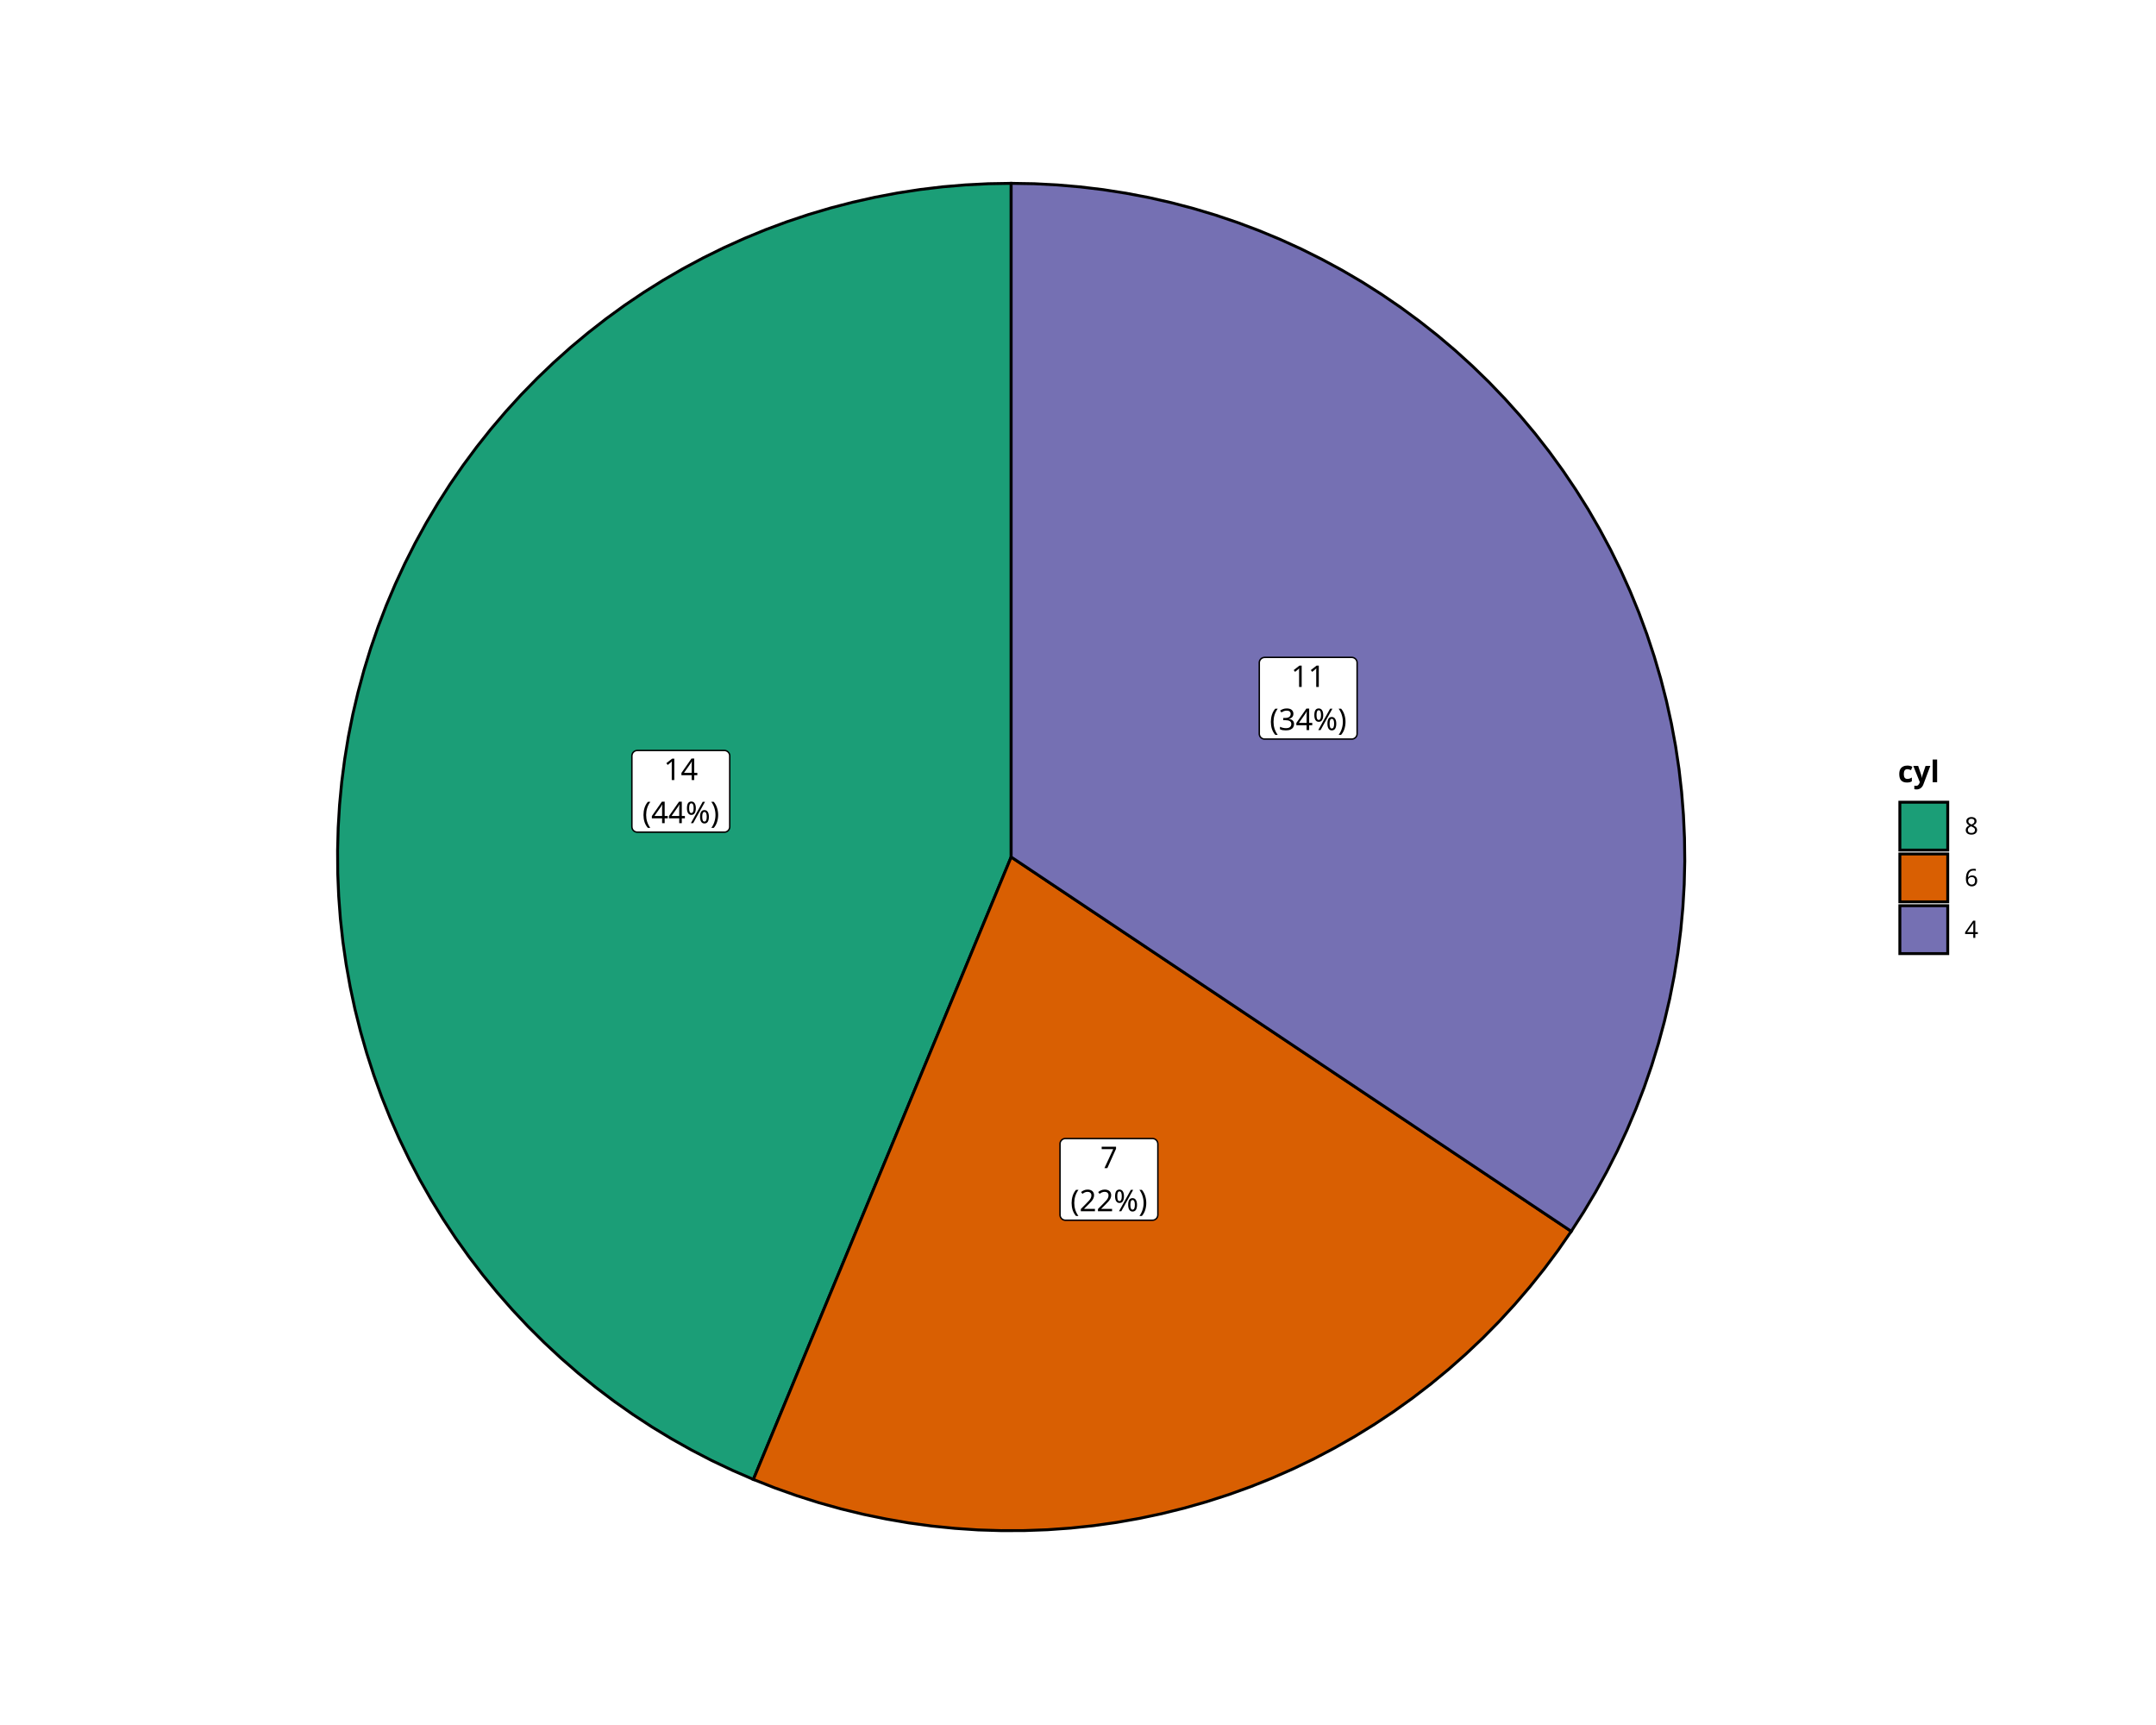
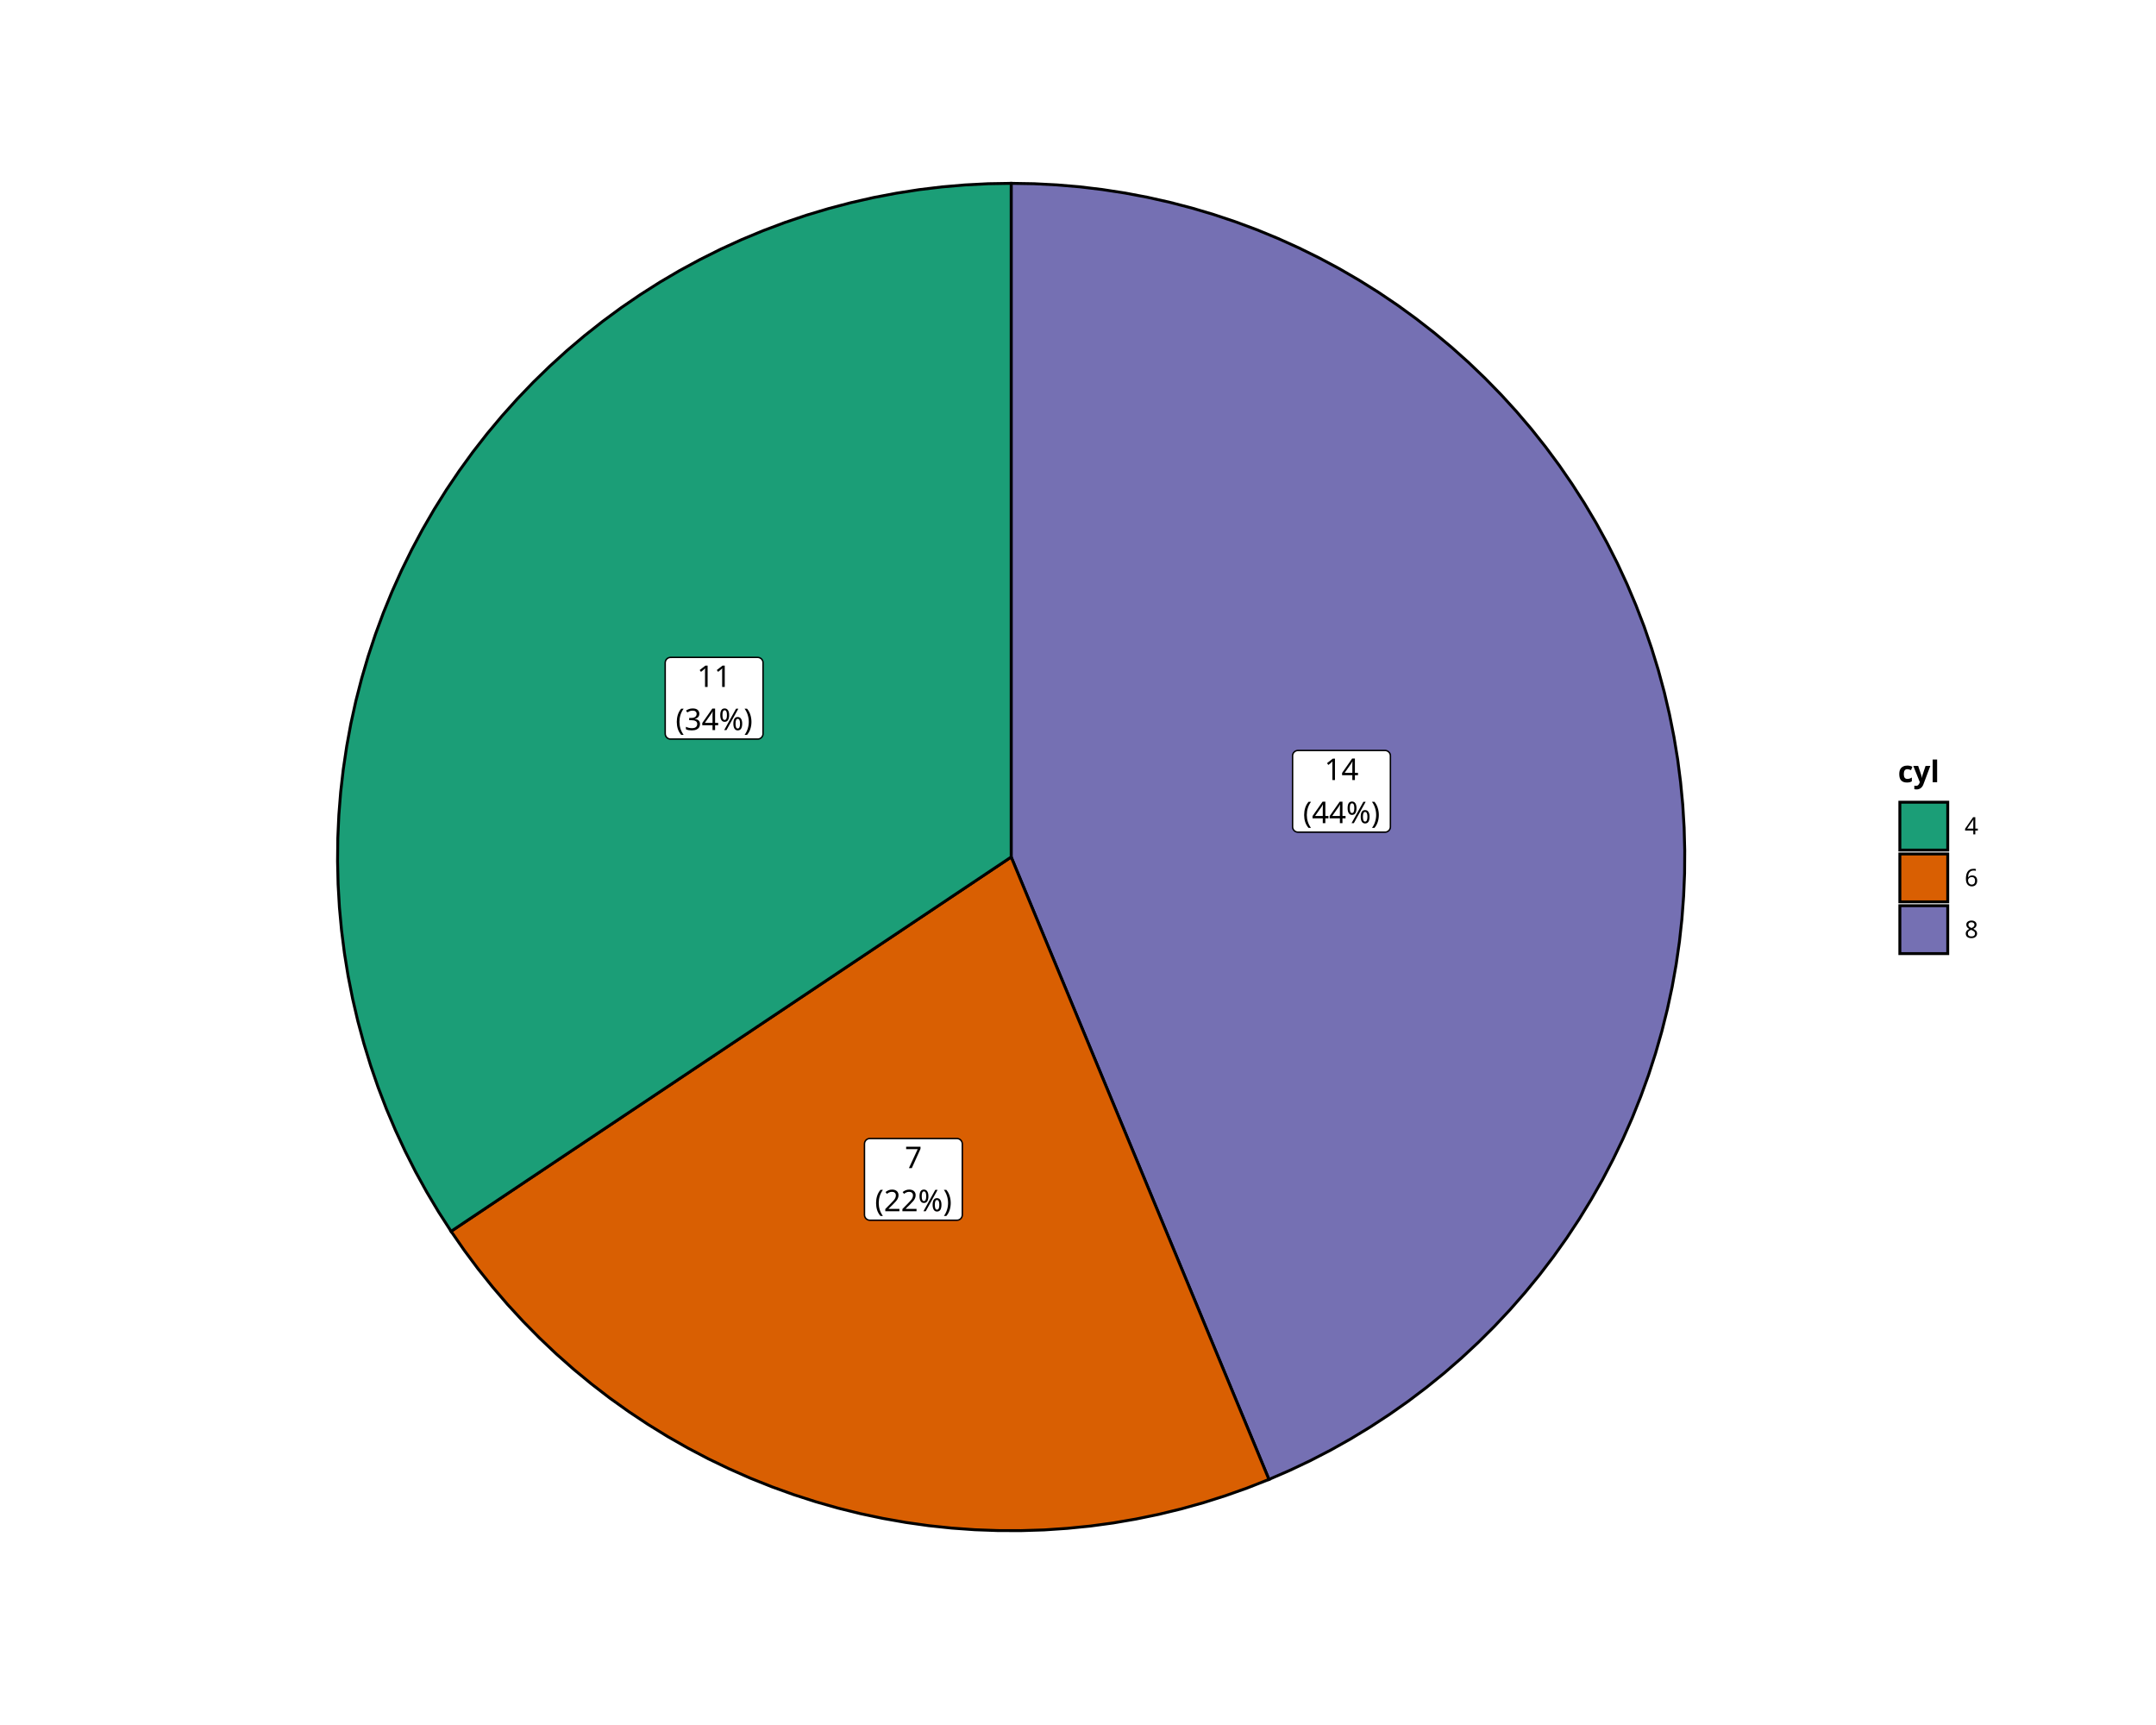
<svg xmlns="http://www.w3.org/2000/svg" class="svglite" data-engine-version="2.0" width="720.00pt" height="576.00pt" viewBox="0 0 720.00 576.00">
  <defs>
    <style type="text/css">
    .svglite line, .svglite polyline, .svglite polygon, .svglite path, .svglite rect, .svglite circle {
      fill: none;
      stroke: #000000;
      stroke-linecap: round;
      stroke-linejoin: round;
      stroke-miterlimit: 10.00;
    }
  </style>
  </defs>
  <rect width="100%" height="100%" style="stroke: none; fill: #FFFFFF;" />
  <defs>
    <clipPath id="cpMC4wMHw3MjAuMDB8MC4wMHw1NzYuMDA=">
      <rect x="0.00" y="0.00" width="720.00" height="576.00" />
    </clipPath>
  </defs>
  <g clip-path="url(#cpMC4wMHw3MjAuMDB8MC4wMHw1NzYuMDA=)">
</g>
  <defs>
    <clipPath id="cpNDkuNTF8NjcwLjQ5fDAuMDB8NTc2LjAw">
      <rect x="49.51" y="0.00" width="620.98" height="576.00" />
    </clipPath>
  </defs>
  <g clip-path="url(#cpNDkuNTF8NjcwLjQ5fDAuMDB8NTc2LjAw)">
    <rect x="49.51" y="0.00" width="620.98" height="576.00" style="stroke-width: 0.97; stroke: #FFFFFF; fill: #FFFFFF;" />
  </g>
  <g clip-path="url(#cpMC4wMHw3MjAuMDB8MC4wMHw1NzYuMDA=)">
</g>
  <defs>
    <clipPath id="cpNTYuNDl8NjE4Ljg3fDQuOTh8NTY3LjM3">
      <rect x="56.49" y="4.98" width="562.38" height="562.38" />
    </clipPath>
  </defs>
  <g clip-path="url(#cpNTYuNDl8NjE4Ljg3fDQuOTh8NTY3LjM3)">
    <rect x="56.49" y="4.98" width="562.38" height="562.38" style="stroke-width: 0.97; stroke: none; fill: #FFFFFF;" />
-     <polygon points="337.68,286.17 337.68,278.42 337.68,270.66 337.68,262.90 337.68,255.15 337.68,247.39 337.68,239.63 337.68,231.87 337.68,224.12 337.68,216.36 337.68,208.60 337.68,200.85 337.68,193.09 337.68,185.33 337.68,177.58 337.68,169.82 337.68,162.06 337.68,154.30 337.68,146.55 337.68,138.79 337.68,131.03 337.68,123.28 337.68,115.52 337.68,107.76 337.68,100.00 337.68,92.25 337.68,84.49 337.68,76.73 337.68,68.98 337.68,61.22 330.05,61.35 322.42,61.74 314.81,62.38 307.23,63.29 299.69,64.45 292.19,65.87 284.74,67.54 277.35,69.46 270.03,71.63 262.79,74.05 255.64,76.71 248.58,79.62 241.62,82.76 234.77,86.14 228.05,89.74 221.44,93.58 214.98,97.63 208.65,101.90 202.47,106.39 196.45,111.08 190.59,115.97 184.90,121.06 179.38,126.34 174.05,131.80 168.91,137.44 163.96,143.25 159.21,149.23 154.67,155.36 150.33,161.65 146.22,168.08 142.32,174.64 138.65,181.34 135.21,188.15 132.00,195.08 129.02,202.11 126.29,209.23 123.80,216.45 121.56,223.75 119.57,231.12 117.82,238.55 116.33,246.04 115.10,253.57 114.12,261.14 113.40,268.74 112.94,276.36 112.74,283.99 112.79,291.63 113.11,299.25 113.68,306.87 114.51,314.45 115.60,322.01 116.94,329.52 118.54,336.99 120.39,344.40 122.49,351.73 124.84,359.00 127.43,366.18 130.27,373.27 133.34,380.25 136.65,387.13 140.19,393.90 143.96,400.53 147.95,407.04 152.16,413.41 156.59,419.63 161.22,425.70 166.06,431.60 171.09,437.34 176.32,442.91 181.73,448.29 187.32,453.49 193.08,458.50 199.01,463.30 205.10,467.91 211.34,472.30 217.73,476.48 224.26,480.44 230.92,484.18 237.69,487.69 244.59,490.96 251.59,494.00 254.56,486.84 257.53,479.67 260.50,472.50 263.47,465.34 266.43,458.17 269.40,451.00 272.37,443.84 275.34,436.67 278.31,429.50 281.28,422.34 284.25,415.17 287.21,408.00 290.18,400.84 293.15,393.67 296.12,386.51 299.09,379.34 302.06,372.17 305.02,365.01 307.99,357.84 310.96,350.67 313.93,343.51 316.90,336.34 319.87,329.17 322.84,322.01 325.80,314.84 328.77,307.67 331.74,300.51 334.71,293.34 337.68,286.17 " style="stroke-width: 0.97; stroke-linecap: butt; stroke-linejoin: miter; fill: #1B9E77;" />
-     <polygon points="337.68,286.17 334.71,293.34 331.74,300.51 328.77,307.67 325.80,314.84 322.84,322.01 319.87,329.17 316.90,336.34 313.93,343.51 310.96,350.67 307.99,357.84 305.02,365.01 302.06,372.17 299.09,379.34 296.12,386.51 293.15,393.67 290.18,400.84 287.21,408.00 284.25,415.17 281.28,422.34 278.31,429.50 275.34,436.67 272.37,443.84 269.40,451.00 266.43,458.17 263.47,465.34 260.50,472.50 257.53,479.67 254.56,486.84 251.59,494.00 258.78,496.84 266.07,499.42 273.44,501.76 280.88,503.84 288.39,505.66 295.96,507.22 303.58,508.53 311.24,509.57 318.93,510.34 326.64,510.86 334.37,511.10 342.09,511.08 349.82,510.80 357.53,510.25 365.21,509.44 372.87,508.36 380.48,507.02 388.04,505.42 395.54,503.56 402.98,501.44 410.34,499.07 417.61,496.45 424.78,493.58 431.86,490.46 438.82,487.11 445.66,483.51 452.38,479.69 458.96,475.63 465.40,471.35 471.68,466.86 477.81,462.15 483.77,457.23 489.56,452.11 495.18,446.79 500.60,441.29 505.83,435.60 510.87,429.73 515.70,423.70 520.32,417.50 524.72,411.15 518.27,406.84 511.82,402.53 505.37,398.22 498.92,393.91 492.47,389.60 486.02,385.29 479.57,380.98 473.12,376.67 466.67,372.36 460.22,368.06 453.77,363.75 447.32,359.44 440.87,355.13 434.42,350.82 427.97,346.51 421.52,342.20 415.07,337.89 408.63,333.58 402.18,329.27 395.73,324.96 389.28,320.65 382.83,316.34 376.38,312.03 369.93,307.72 363.48,303.41 357.03,299.10 350.58,294.79 344.13,290.48 337.68,286.17 " style="stroke-width: 0.97; stroke-linecap: butt; stroke-linejoin: miter; fill: #D95F02;" />
-     <polygon points="337.68,286.17 344.13,290.48 350.58,294.79 357.03,299.10 363.48,303.41 369.93,307.72 376.38,312.03 382.83,316.34 389.28,320.65 395.73,324.96 402.18,329.27 408.63,333.58 415.07,337.89 421.52,342.20 427.97,346.51 434.42,350.82 440.87,355.13 447.32,359.44 453.77,363.75 460.22,368.06 466.67,372.36 473.12,376.67 479.57,380.98 486.02,385.29 492.47,389.60 498.92,393.91 505.37,398.22 511.82,402.53 518.27,406.84 524.72,411.15 528.89,404.67 532.84,398.04 536.56,391.29 540.05,384.41 543.30,377.41 546.30,370.31 549.07,363.11 551.58,355.82 553.84,348.45 555.85,341.00 557.60,333.49 559.09,325.93 560.32,318.31 561.29,310.66 562.00,302.98 562.45,295.29 562.63,287.58 562.54,279.86 562.19,272.16 561.58,264.47 560.71,256.81 559.57,249.18 558.17,241.60 556.51,234.07 554.60,226.60 552.43,219.20 550.01,211.88 547.34,204.64 544.42,197.50 541.26,190.47 537.86,183.55 534.22,176.75 530.36,170.07 526.26,163.54 521.95,157.15 517.42,150.90 512.68,144.82 507.73,138.91 502.58,133.17 497.24,127.60 491.71,122.23 486.00,117.04 480.12,112.06 474.06,107.28 467.85,102.71 461.49,98.36 454.98,94.22 448.33,90.31 441.55,86.64 434.65,83.19 427.64,79.99 420.52,77.03 413.30,74.31 405.99,71.84 398.60,69.63 391.15,67.67 383.63,65.96 376.05,64.52 368.43,63.33 360.77,62.41 353.09,61.75 345.39,61.35 337.68,61.22 337.68,68.98 337.68,76.73 337.68,84.49 337.68,92.25 337.68,100.00 337.68,107.76 337.68,115.52 337.68,123.28 337.68,131.03 337.68,138.79 337.68,146.55 337.68,154.30 337.68,162.06 337.68,169.82 337.68,177.58 337.68,185.33 337.68,193.09 337.68,200.85 337.68,208.60 337.68,216.36 337.68,224.12 337.68,231.87 337.68,239.63 337.68,247.39 337.68,255.15 337.68,262.90 337.68,270.66 337.68,278.42 337.68,286.17 " style="stroke-width: 0.97; stroke-linecap: butt; stroke-linejoin: miter; fill: #7570B3;" />
-     <polygon points="212.82,277.87 241.90,277.87 241.83,277.87 242.12,277.86 242.40,277.80 242.67,277.70 242.92,277.55 243.15,277.37 243.34,277.15 243.49,276.91 243.61,276.64 243.68,276.36 243.70,276.07 243.70,276.07 243.70,252.39 243.70,252.39 243.68,252.10 243.61,251.82 243.49,251.55 243.34,251.31 243.15,251.09 242.92,250.91 242.67,250.76 242.40,250.66 242.12,250.60 241.90,250.59 212.82,250.59 213.04,250.60 212.75,250.59 212.46,250.63 212.19,250.71 211.92,250.83 211.69,250.99 211.48,251.20 211.30,251.43 211.17,251.68 211.08,251.96 211.03,252.24 211.02,252.39 211.02,276.07 211.03,275.93 211.03,276.22 211.08,276.50 211.17,276.78 211.30,277.03 211.48,277.26 211.69,277.47 211.92,277.63 212.19,277.75 212.46,277.83 212.75,277.87 " style="stroke-width: 0.48; fill: #FFFFFF;" />
-     <text x="227.36" y="260.47" text-anchor="middle" style="font-size: 10.00px; font-family: sans;" textLength="11.12px" lengthAdjust="spacingAndGlyphs">14</text>
-     <text x="227.36" y="274.87" text-anchor="middle" style="font-size: 10.00px; font-family: sans;" textLength="26.68px" lengthAdjust="spacingAndGlyphs">(44%)</text>
-     <polygon points="355.79,407.45 384.87,407.45 384.79,407.45 385.08,407.43 385.37,407.38 385.64,407.27 385.89,407.13 386.11,406.95 386.31,406.73 386.46,406.48 386.57,406.22 386.64,405.94 386.67,405.65 386.67,405.65 386.67,381.97 386.67,381.97 386.64,381.68 386.57,381.40 386.46,381.13 386.31,380.88 386.11,380.67 385.89,380.48 385.64,380.34 385.37,380.24 385.08,380.18 384.87,380.17 355.79,380.17 356.01,380.18 355.72,380.17 355.43,380.20 355.15,380.28 354.89,380.41 354.65,380.57 354.44,380.77 354.27,381.00 354.13,381.26 354.04,381.54 354.00,381.82 353.99,381.97 353.99,405.65 354.00,405.50 354.00,405.79 354.04,406.08 354.13,406.35 354.27,406.61 354.44,406.84 354.65,407.04 354.89,407.21 355.15,407.33 355.43,407.41 355.72,407.45 " style="stroke-width: 0.48; fill: #FFFFFF;" />
-     <text x="370.33" y="390.05" text-anchor="middle" style="font-size: 10.00px; font-family: sans;" textLength="5.56px" lengthAdjust="spacingAndGlyphs">7</text>
-     <text x="370.33" y="404.45" text-anchor="middle" style="font-size: 10.00px; font-family: sans;" textLength="26.68px" lengthAdjust="spacingAndGlyphs">(22%)</text>
-     <polygon points="422.34,246.79 451.41,246.79 451.34,246.79 451.63,246.78 451.91,246.72 452.18,246.62 452.43,246.47 452.66,246.29 452.85,246.07 453.01,245.83 453.12,245.56 453.19,245.28 453.21,244.99 453.21,244.99 453.21,221.31 453.21,221.31 453.19,221.02 453.12,220.74 453.01,220.47 452.85,220.23 452.66,220.01 452.43,219.83 452.18,219.68 451.91,219.58 451.63,219.52 451.41,219.51 422.34,219.51 422.55,219.52 422.26,219.51 421.98,219.55 421.70,219.63 421.44,219.75 421.20,219.92 420.99,220.12 420.81,220.35 420.68,220.61 420.59,220.88 420.54,221.17 420.54,221.31 420.54,244.99 420.54,244.85 420.54,245.14 420.59,245.42 420.68,245.70 420.81,245.96 420.99,246.19 421.20,246.39 421.44,246.55 421.70,246.68 421.98,246.76 422.26,246.79 " style="stroke-width: 0.48; fill: #FFFFFF;" />
-     <text x="436.87" y="229.39" text-anchor="middle" style="font-size: 10.00px; font-family: sans;" textLength="11.12px" lengthAdjust="spacingAndGlyphs">11</text>
-     <text x="436.87" y="243.79" text-anchor="middle" style="font-size: 10.00px; font-family: sans;" textLength="26.68px" lengthAdjust="spacingAndGlyphs">(34%)</text>
+     <polygon points="337.68,286.17 340.65,293.34 343.62,300.51 346.58,307.67 349.55,314.84 352.52,322.01 355.49,329.17 358.46,336.34 361.43,343.51 364.39,350.67 367.36,357.84 370.33,365.01 373.30,372.17 376.27,379.34 379.24,386.51 382.21,393.67 385.17,400.84 388.14,408.00 391.11,415.17 394.08,422.34 397.05,429.50 400.02,436.67 402.98,443.84 405.95,451.00 408.92,458.17 411.89,465.34 414.86,472.50 417.83,479.67 420.80,486.84 423.76,494.00 430.77,490.96 437.66,487.69 444.44,484.18 451.10,480.44 457.62,476.48 464.01,472.30 470.26,467.91 476.35,463.30 482.28,458.50 488.04,453.49 493.63,448.29 499.04,442.91 504.27,437.34 509.30,431.60 514.14,425.70 518.77,419.63 523.19,413.41 527.40,407.04 531.39,400.53 535.16,393.90 538.70,387.13 542.01,380.25 545.09,373.27 547.92,366.18 550.52,359.00 552.87,351.73 554.97,344.40 556.82,336.99 558.42,329.52 559.76,322.01 560.85,314.45 561.68,306.87 562.25,299.25 562.57,291.63 562.62,283.99 562.42,276.36 561.96,268.74 561.23,261.14 560.26,253.57 559.02,246.04 557.53,238.55 555.79,231.12 553.80,223.75 551.55,216.45 549.07,209.23 546.33,202.11 543.36,195.08 540.15,188.15 536.71,181.34 533.04,174.64 529.14,168.08 525.02,161.65 520.69,155.36 516.15,149.23 511.40,143.25 506.45,137.44 501.30,131.80 495.97,126.34 490.46,121.06 484.77,115.97 478.91,111.08 472.88,106.39 466.71,101.90 460.38,97.63 453.91,93.58 447.31,89.74 440.58,86.14 433.73,82.76 426.78,79.62 419.72,76.71 412.56,74.05 405.32,71.63 398.00,69.46 390.62,67.54 383.17,65.87 375.67,64.45 368.12,63.29 360.54,62.38 352.93,61.74 345.31,61.35 337.68,61.22 337.68,68.98 337.68,76.73 337.68,84.49 337.68,92.25 337.68,100.00 337.68,107.76 337.68,115.52 337.68,123.28 337.68,131.03 337.68,138.79 337.68,146.55 337.68,154.30 337.68,162.06 337.68,169.82 337.68,177.58 337.68,185.33 337.68,193.09 337.68,200.85 337.68,208.60 337.68,216.36 337.68,224.12 337.68,231.87 337.68,239.63 337.68,247.39 337.68,255.15 337.68,262.90 337.68,270.66 337.68,278.42 337.68,286.17 " style="stroke-width: 0.97; stroke-linecap: butt; stroke-linejoin: miter; fill: #7570B3;" />
+     <polygon points="337.68,286.17 331.23,290.48 324.78,294.79 318.33,299.10 311.88,303.41 305.43,307.72 298.98,312.03 292.53,316.34 286.08,320.65 279.63,324.96 273.18,329.27 266.73,333.58 260.28,337.89 253.83,342.20 247.38,346.51 240.93,350.82 234.48,355.13 228.03,359.44 221.58,363.75 215.13,368.06 208.68,372.36 202.23,376.67 195.78,380.98 189.33,385.29 182.88,389.60 176.43,393.91 169.99,398.22 163.54,402.53 157.09,406.84 150.64,411.15 155.04,417.50 159.66,423.70 164.49,429.73 169.52,435.60 174.76,441.29 180.18,446.79 185.79,452.11 191.58,457.23 197.55,462.15 203.67,466.86 209.96,471.35 216.40,475.63 222.98,479.69 229.69,483.51 236.54,487.11 243.50,490.46 250.57,493.58 257.75,496.45 265.02,499.07 272.38,501.44 279.81,503.56 287.31,505.42 294.88,507.02 302.49,508.36 310.14,509.44 317.83,510.25 325.54,510.80 333.26,511.08 340.99,511.10 348.72,510.86 356.43,510.34 364.12,509.57 371.78,508.53 379.40,507.22 386.97,505.66 394.48,503.84 401.92,501.76 409.29,499.42 416.57,496.84 423.76,494.00 420.80,486.84 417.83,479.67 414.86,472.50 411.89,465.34 408.92,458.17 405.95,451.00 402.98,443.84 400.02,436.67 397.05,429.50 394.08,422.34 391.11,415.17 388.14,408.00 385.17,400.84 382.21,393.67 379.24,386.51 376.27,379.34 373.30,372.17 370.33,365.01 367.36,357.84 364.39,350.67 361.43,343.51 358.46,336.34 355.49,329.17 352.52,322.01 349.55,314.84 346.58,307.67 343.62,300.51 340.65,293.34 337.68,286.17 " style="stroke-width: 0.97; stroke-linecap: butt; stroke-linejoin: miter; fill: #D95F02;" />
+     <polygon points="337.68,286.17 337.68,278.42 337.68,270.66 337.68,262.90 337.68,255.15 337.68,247.39 337.68,239.63 337.68,231.87 337.68,224.12 337.68,216.36 337.68,208.60 337.68,200.85 337.68,193.09 337.68,185.33 337.68,177.58 337.68,169.82 337.68,162.06 337.68,154.30 337.68,146.55 337.68,138.79 337.68,131.03 337.68,123.28 337.68,115.52 337.68,107.76 337.68,100.00 337.68,92.25 337.68,84.49 337.68,76.73 337.68,68.98 337.68,61.22 329.97,61.35 322.27,61.75 314.58,62.41 306.93,63.33 299.31,64.52 291.73,65.96 284.21,67.67 276.75,69.63 269.36,71.84 262.06,74.31 254.84,77.03 247.72,79.99 240.71,83.19 233.81,86.64 227.03,90.31 220.38,94.22 213.87,98.36 207.50,102.71 201.29,107.28 195.24,112.06 189.36,117.04 183.65,122.23 178.12,127.60 172.78,133.17 167.63,138.91 162.68,144.82 157.94,150.90 153.41,157.15 149.09,163.54 145.00,170.07 141.13,176.75 137.50,183.55 134.10,190.47 130.94,197.50 128.02,204.64 125.35,211.88 122.93,219.20 120.76,226.60 118.84,234.07 117.18,241.60 115.79,249.18 114.65,256.81 113.77,264.47 113.16,272.16 112.81,279.86 112.73,287.58 112.91,295.29 113.35,302.98 114.06,310.66 115.03,318.31 116.26,325.93 117.76,333.49 119.51,341.00 121.52,348.45 123.78,355.82 126.29,363.11 129.05,370.31 132.06,377.41 135.31,384.41 138.79,391.29 142.51,398.04 146.46,404.67 150.64,411.15 157.09,406.84 163.54,402.53 169.99,398.22 176.43,393.91 182.88,389.60 189.33,385.29 195.78,380.98 202.23,376.67 208.68,372.36 215.13,368.06 221.58,363.75 228.03,359.44 234.48,355.13 240.93,350.82 247.38,346.51 253.83,342.20 260.28,337.89 266.73,333.58 273.18,329.27 279.63,324.96 286.08,320.65 292.53,316.34 298.98,312.03 305.43,307.72 311.88,303.41 318.33,299.10 324.78,294.79 331.23,290.48 337.68,286.17 " style="stroke-width: 0.97; stroke-linecap: butt; stroke-linejoin: miter; fill: #1B9E77;" />
+     <polygon points="433.46,277.87 462.53,277.87 462.46,277.87 462.75,277.86 463.03,277.80 463.30,277.70 463.55,277.55 463.78,277.37 463.97,277.15 464.13,276.91 464.24,276.64 464.31,276.36 464.33,276.07 464.33,276.07 464.33,252.39 464.33,252.39 464.31,252.10 464.24,251.82 464.13,251.55 463.97,251.31 463.78,251.09 463.55,250.91 463.30,250.76 463.03,250.66 462.75,250.60 462.53,250.59 433.46,250.59 433.67,250.60 433.38,250.59 433.10,250.63 432.82,250.71 432.56,250.83 432.32,250.99 432.11,251.20 431.93,251.43 431.80,251.68 431.71,251.96 431.66,252.24 431.66,252.39 431.66,276.07 431.66,275.93 431.66,276.22 431.71,276.50 431.80,276.78 431.93,277.03 432.11,277.26 432.32,277.47 432.56,277.63 432.82,277.75 433.10,277.83 433.38,277.87 " style="stroke-width: 0.48; fill: #FFFFFF;" />
+     <text x="447.99" y="260.47" text-anchor="middle" style="font-size: 10.00px; font-family: sans;" textLength="11.12px" lengthAdjust="spacingAndGlyphs">14</text>
+     <text x="447.99" y="274.87" text-anchor="middle" style="font-size: 10.00px; font-family: sans;" textLength="26.68px" lengthAdjust="spacingAndGlyphs">(44%)</text>
+     <polygon points="290.49,407.45 319.57,407.45 319.49,407.45 319.78,407.43 320.07,407.38 320.34,407.27 320.59,407.13 320.81,406.95 321.00,406.73 321.16,406.48 321.27,406.22 321.34,405.94 321.37,405.65 321.37,405.65 321.37,381.97 321.37,381.97 321.34,381.68 321.27,381.40 321.16,381.13 321.00,380.88 320.81,380.67 320.59,380.48 320.34,380.34 320.07,380.24 319.78,380.18 319.57,380.17 290.49,380.17 290.71,380.18 290.42,380.17 290.13,380.20 289.85,380.28 289.59,380.41 289.35,380.57 289.14,380.77 288.97,381.00 288.83,381.26 288.74,381.54 288.70,381.82 288.69,381.97 288.69,405.65 288.70,405.50 288.70,405.79 288.74,406.08 288.83,406.35 288.97,406.61 289.14,406.84 289.35,407.04 289.59,407.21 289.85,407.33 290.13,407.41 290.42,407.45 " style="stroke-width: 0.48; fill: #FFFFFF;" />
+     <text x="305.03" y="390.05" text-anchor="middle" style="font-size: 10.00px; font-family: sans;" textLength="5.56px" lengthAdjust="spacingAndGlyphs">7</text>
+     <text x="305.03" y="404.45" text-anchor="middle" style="font-size: 10.00px; font-family: sans;" textLength="26.68px" lengthAdjust="spacingAndGlyphs">(22%)</text>
+     <polygon points="223.94,246.79 253.02,246.79 252.95,246.79 253.24,246.78 253.52,246.72 253.79,246.62 254.04,246.47 254.27,246.29 254.46,246.07 254.61,245.83 254.73,245.56 254.80,245.28 254.82,244.99 254.82,244.99 254.82,221.31 254.82,221.31 254.80,221.02 254.73,220.74 254.61,220.47 254.46,220.23 254.27,220.01 254.04,219.83 253.79,219.68 253.52,219.58 253.24,219.52 253.02,219.51 223.94,219.51 224.16,219.52 223.87,219.51 223.58,219.55 223.31,219.63 223.04,219.75 222.81,219.92 222.60,220.12 222.42,220.35 222.29,220.61 222.20,220.88 222.15,221.17 222.14,221.31 222.14,244.99 222.15,244.85 222.15,245.14 222.20,245.42 222.29,245.70 222.42,245.96 222.60,246.19 222.81,246.39 223.04,246.55 223.31,246.68 223.58,246.76 223.87,246.79 " style="stroke-width: 0.48; fill: #FFFFFF;" />
+     <text x="238.48" y="229.39" text-anchor="middle" style="font-size: 10.00px; font-family: sans;" textLength="11.12px" lengthAdjust="spacingAndGlyphs">11</text>
+     <text x="238.48" y="243.79" text-anchor="middle" style="font-size: 10.00px; font-family: sans;" textLength="26.68px" lengthAdjust="spacingAndGlyphs">(34%)</text>
  </g>
  <g clip-path="url(#cpMC4wMHw3MjAuMDB8MC4wMHw1NzYuMDA=)">
    <rect x="628.83" y="248.30" width="36.67" height="75.74" style="stroke-width: 0.97; stroke: none; fill: #FFFFFF;" />
    <text x="633.81" y="261.20" style="font-size: 10.00px; font-weight: bold; font-family: sans;" textLength="12.23px" lengthAdjust="spacingAndGlyphs">cyl</text>
    <rect x="633.81" y="267.22" width="17.28" height="17.28" style="stroke-width: 0.97; stroke: none; fill: #FFFFFF;" />
    <rect x="634.46" y="267.87" width="15.99" height="15.99" style="stroke-width: 0.97; stroke-linecap: butt; stroke-linejoin: miter; fill: #1B9E77;" />
    <rect x="633.81" y="284.50" width="17.28" height="17.28" style="stroke-width: 0.97; stroke: none; fill: #FFFFFF;" />
    <rect x="634.46" y="285.15" width="15.99" height="15.99" style="stroke-width: 0.97; stroke-linecap: butt; stroke-linejoin: miter; fill: #D95F02;" />
    <rect x="633.81" y="301.78" width="17.28" height="17.28" style="stroke-width: 0.97; stroke: none; fill: #FFFFFF;" />
    <rect x="634.46" y="302.43" width="15.99" height="15.99" style="stroke-width: 0.97; stroke-linecap: butt; stroke-linejoin: miter; fill: #7570B3;" />
-     <text x="656.08" y="278.62" style="font-size: 8.00px; font-family: sans;" textLength="4.45px" lengthAdjust="spacingAndGlyphs">8</text>
+     <text x="656.08" y="278.62" style="font-size: 8.00px; font-family: sans;" textLength="4.45px" lengthAdjust="spacingAndGlyphs">4</text>
    <text x="656.08" y="295.90" style="font-size: 8.00px; font-family: sans;" textLength="4.45px" lengthAdjust="spacingAndGlyphs">6</text>
-     <text x="656.08" y="313.18" style="font-size: 8.00px; font-family: sans;" textLength="4.45px" lengthAdjust="spacingAndGlyphs">4</text>
+     <text x="656.08" y="313.18" style="font-size: 8.00px; font-family: sans;" textLength="4.45px" lengthAdjust="spacingAndGlyphs">8</text>
  </g>
</svg>
